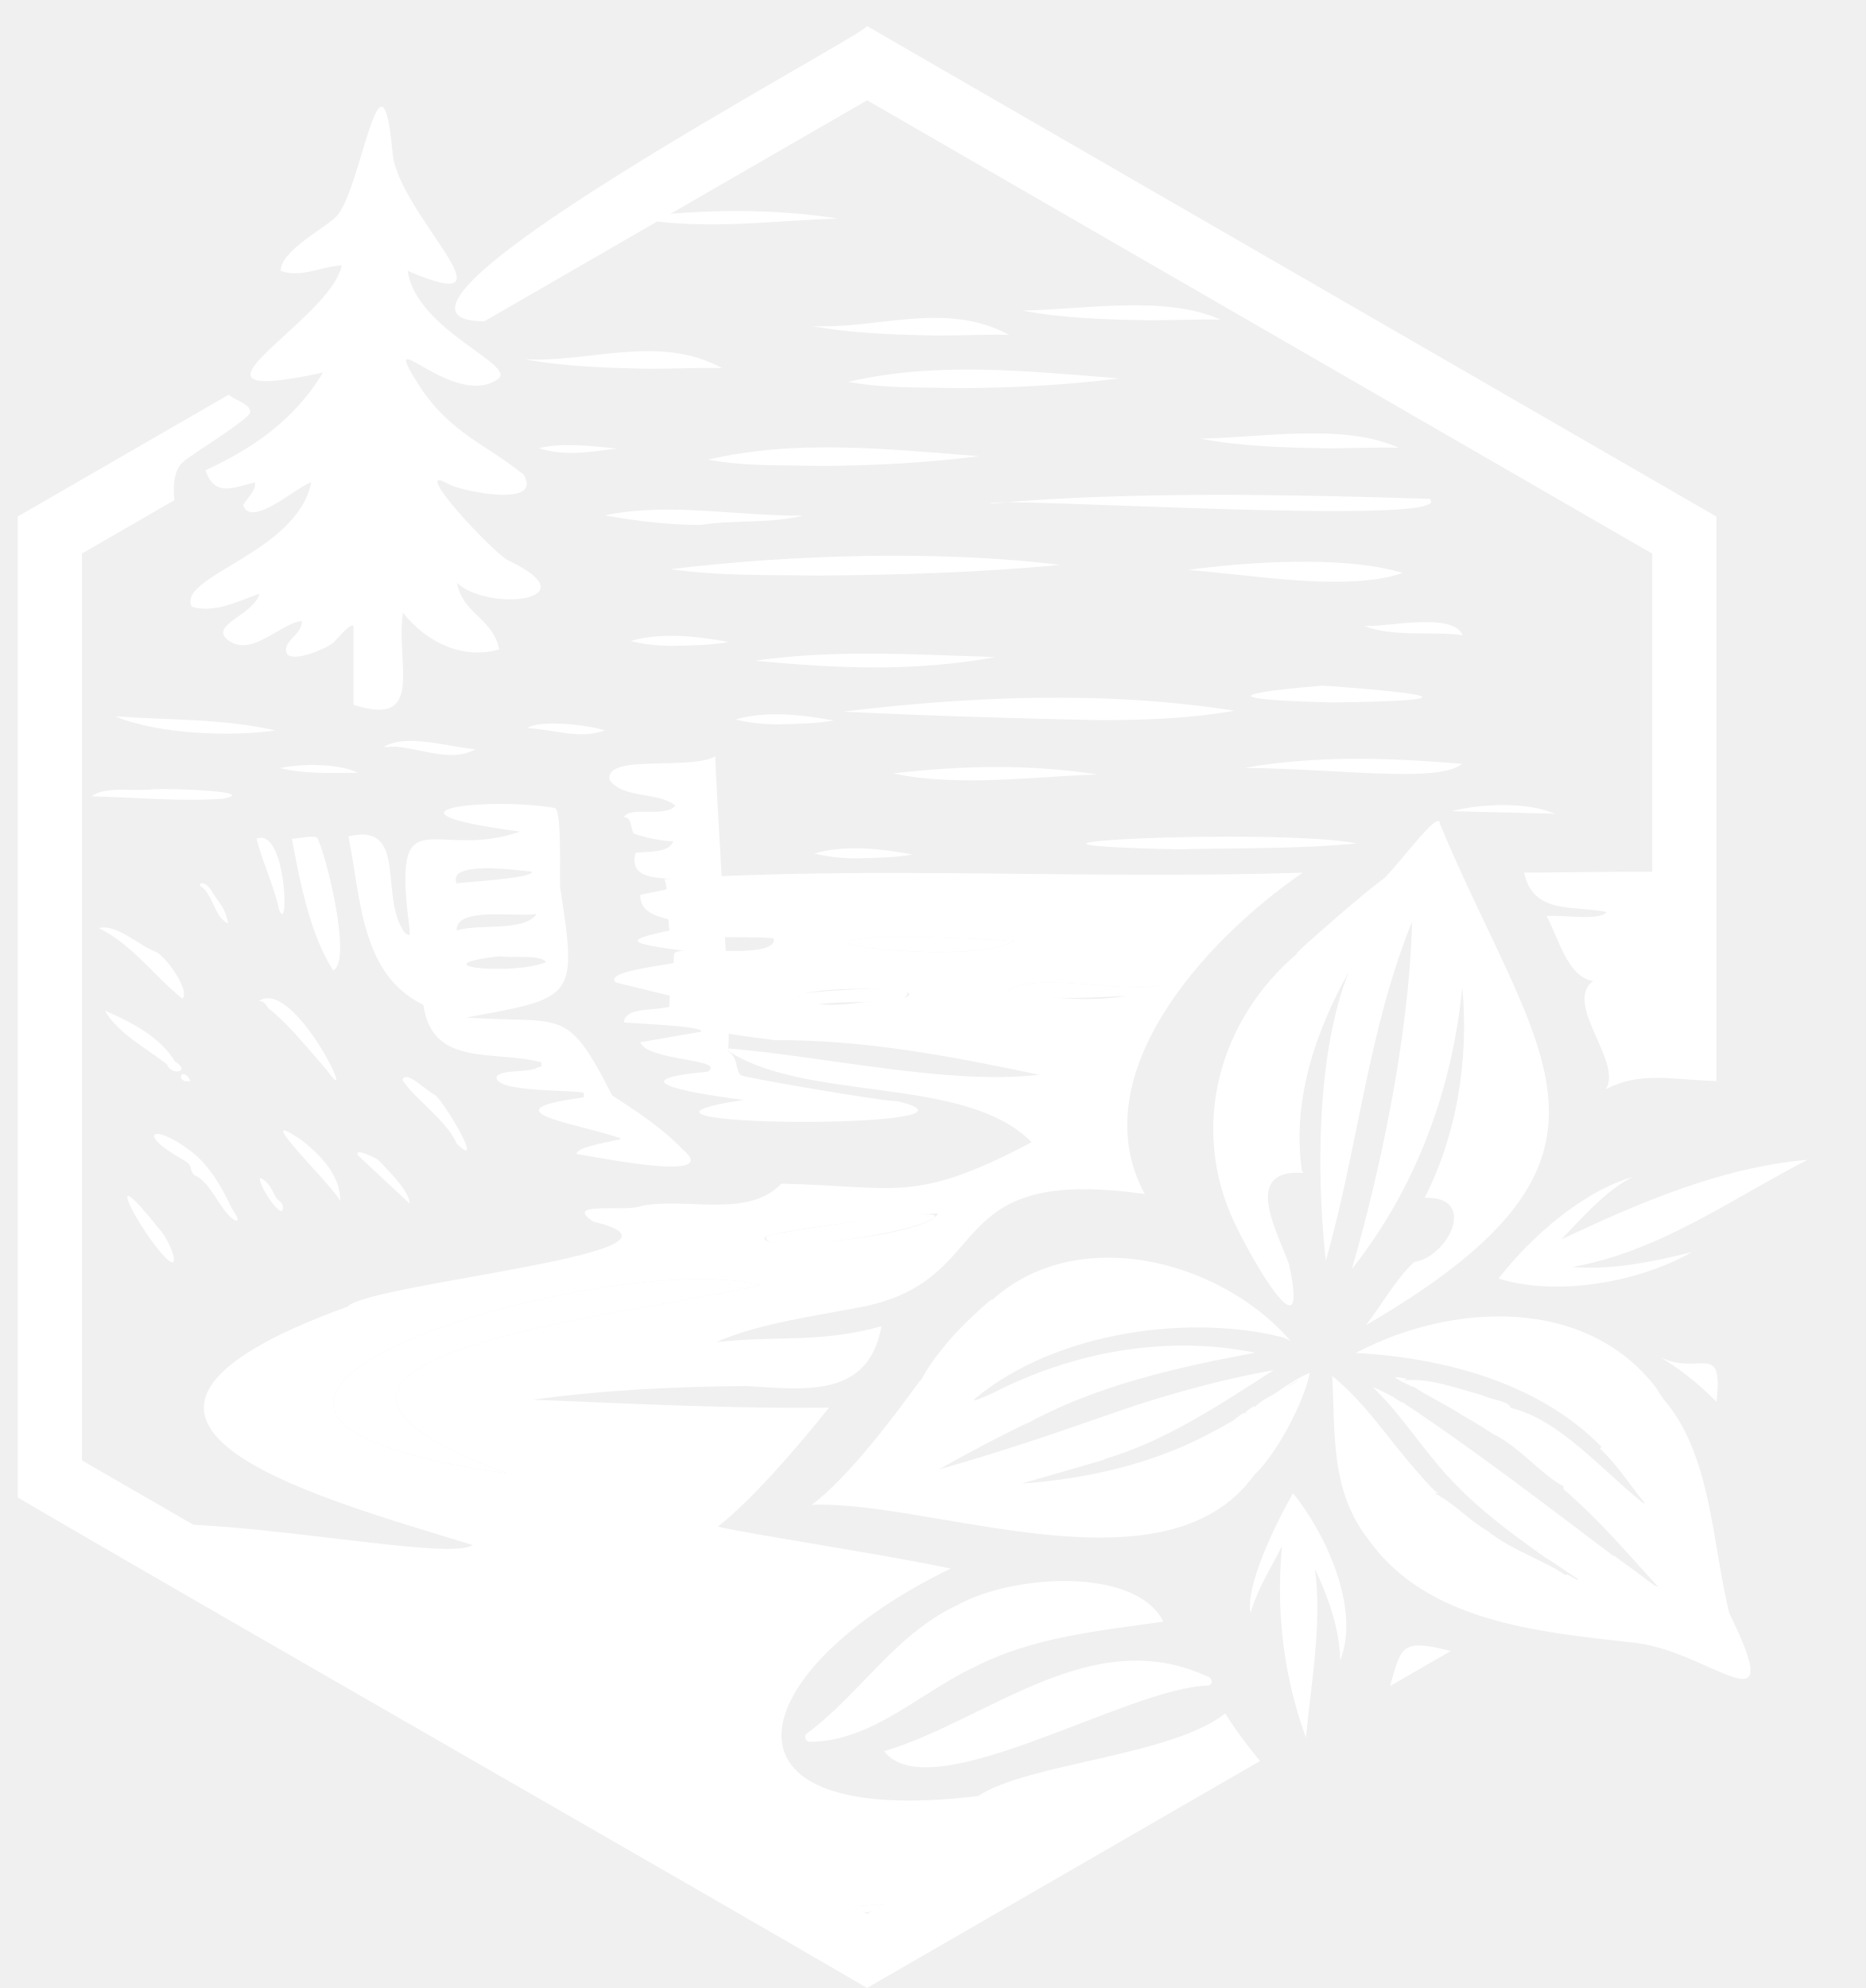
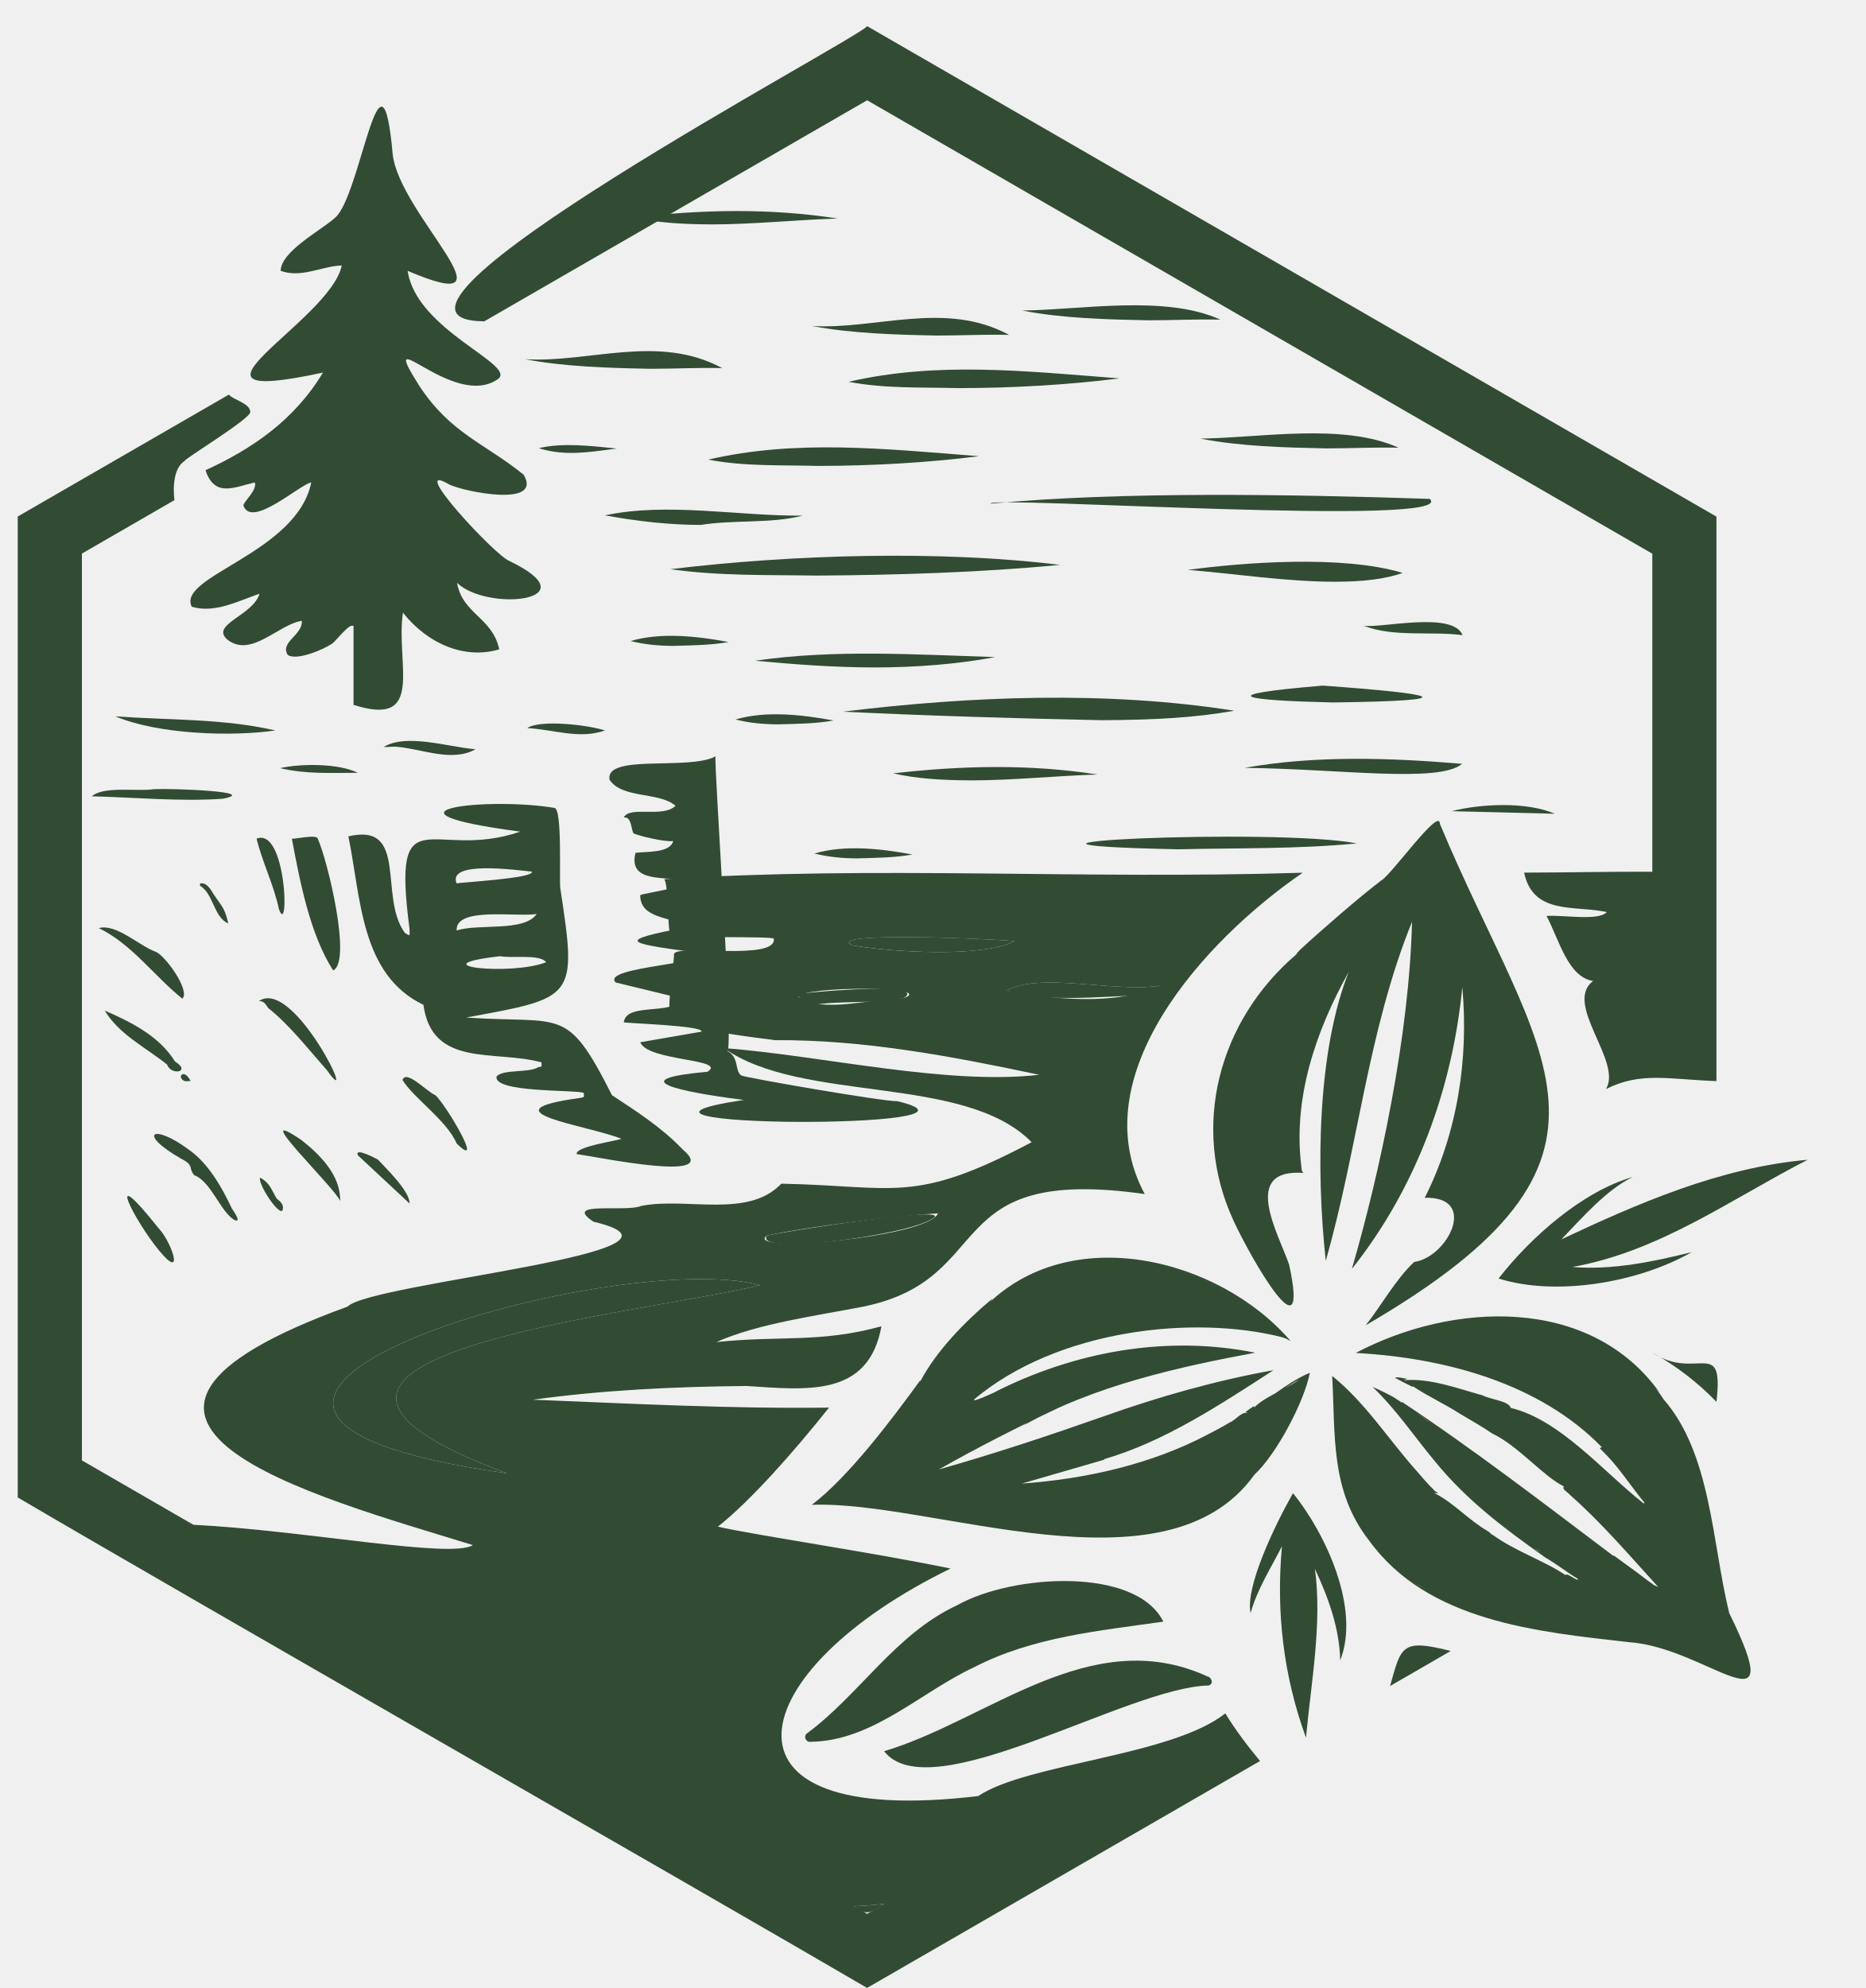
<svg xmlns="http://www.w3.org/2000/svg" id="Layer_1" version="1.1" viewBox="0 0 528.08 562.67">
  <defs>
    <style>
      .st0 {
-         fill: #fff;
+         fill: #324c33;
      }
    </style>
  </defs>
  <g>
    <path class="st0" d="M144.34,158.82c-3.71-.99-29.62-29.01-17.15-21.68,4.34,2.08,26.55,6.54,21.05-2.78-10.97-8.88-20.64-11.63-29.5-25.09-12.7-20.05,9.45,6.98,22.22-1.98,5.57-4.05-23.11-13.74-25.56-30.63,32.78,14.02-2.48-15.9-4.24-33.08-3.29-36.39-9.09,12.33-16.39,18.11-3.84,3.51-15.21,9.38-15.32,14.96,5.84,2.14,11.46-1.28,17.3-1.52-3.21,15.91-52.91,40.58-5.32,30.32-8.17,13.57-20.19,21.65-33.26,27.64,2.62,7.91,8.33,4.71,13.96,3.46.78,2.15-3.24,5.48-3.23,6.53,2.32,6.63,15.98-6.02,19.21-6.52-4.08,20.02-38.16,26.49-33.83,35.17,6.51,1.92,12.99-1.56,19.19-3.69-1.81,6.23-14.25,8.75-9.01,13.07,6.73,5.12,14.4-4.44,20.98-5.39.28,4.03-6.24,5.99-4.01,9.61,2.37,1.81,10.16-1.48,12.6-3.16,1.12-.77,5.05-6.09,6.05-4.92v22.25c20.48,6.55,11.85-11.66,13.99-26.09,6.88,8.69,17.28,13.33,27.26,10.38-1.92-9.03-10.35-9.92-11.96-18.83,8.67,8.3,38.19,5.09,14.95-6.12Z" />
    <g id="_x37_r4zLB.tif">
      <g>
        <g>
          <path class="st0" d="M253.99,311.67c-3.75.15-43.23-6.69-44.14-7.28-1.96-1.29-.48-5.15-4.01-6.95,2.1,1.11-3.82-81.8-3.28-83.37-7.52,4.09-31.47-.82-29.99,6.66,3.59,5.38,14.06,3.34,18.66,7.33-3.48,3.52-13.03-.09-14.66,3.33,2.34-.41,2.07,3.75,2.82,4.51,1.73.76,8.69,2.43,11.17,2.15-.91,3.47-7.55,2.91-10.66,3.33-2.23,8.84,9.06,6.44,13.99,8,1.29,1.73-12.18,3.47-12.66,3.99.08,6.83,8.53,5.89,13.32,8.99-19.9,3.91-18.18,4.44,2.16,7.19,7.77,3.11-27.07,3.94-22.4,8.53,0,0,18.93,4.6,18.93,4.6-3.18,4.89-15.86.91-16.66,6.65.51.31,22.71.93,21.99,2.66l-17.32,3c1.98,5.4,24.87,4.68,19.02,8.36-28.43,2.53.02,6.7,10.29,7.97-52.45,7.89,77.9,8.55,43.43.34Z" />
          <path class="st0" d="M193.24,325.31c-5.93-6.22-13.3-10.92-19.99-15.32-12.94-25.55-13.76-20.12-41.31-21.99,30.88-5.67,31.46-5.27,26.7-36.41-.43-1.51.66-22.58-1.66-22.92-18.74-3.18-54.44.8-9.71,6.71-24.9,8.57-36.47-11.41-31.32,27.66-.08,1.63.48,2.18-1.34.99-7.52-10.18,1.16-31.36-15.99-27.31,3.59,17.41,3.39,39.1,21.24,47.68,2.47,17.88,20.07,12.67,33.4,16.27.19,1.59.02,1.07-.93,1.41-2.81,1.66-9.97.48-11.74,2.59-1.07,4.7,22.8,3.7,24.65,4.67.2,1.59.03,1.07-.92,1.4-28.44,3.84,2.48,7.82,11.58,11.58-1.12.56-13.05,2.17-12.66,4.32,6.76.97,41.42,8.2,29.99-1.33ZM150.59,246.7c.7,1.93-20.51,3.03-21.32,3.33-2.69-6.46,16.41-3.82,21.32-3.33ZM151.92,258.7c-3.57,5.14-16.24,2.63-22.65,4.65-.35-6.77,16.7-3.75,22.65-4.65ZM141.57,270.64c3.39.66,11.24-.68,13.03,1.7-9.82,3.9-36.84,1.01-13.03-1.7Z" />
          <path class="st0" d="M77.96,206.74c-14.89-3.42-30.16-2.88-45.31-3.99,12.21,5.14,33.04,5.79,45.31,3.99Z" />
          <path class="st0" d="M89.95,237.38c-.16-1.34-6.63.16-7.33.01,2.23,11.8,5.04,26.88,11.68,37.27,5.4-2.37-1.61-31.32-4.35-37.28Z" />
          <path class="st0" d="M123.27,309.99c-2.3-.87-8.26-7.4-9.33-4.33,3.13,5.15,12.6,11.5,15.33,17.99,8.19,8.02-3.02-11.01-6-13.65Z" />
          <path class="st0" d="M44.93,347.68c-15.79-19.86-7.18-2.62.09,6.25,7.41,8.95,3.55-2.46-.09-6.25Z" />
          <path class="st0" d="M112.61,211.4c7.07.63,15.39,4.38,21.99.67-7.94-.7-19.45-4.52-25.98-.68,1.28.14,2.77-.18,4,0Z" />
          <path class="st0" d="M78.97,257.35c3,8.25,2.13-23.4-6.34-19.97,1.68,6.78,4.91,13.16,6.34,19.97Z" />
          <path class="st0" d="M107.02,328.24c-.33-.23-6.75-3.65-5.73-1.27l14.65,13.66c.13-3.47-6.9-10.18-8.92-12.39Z" />
          <path class="st0" d="M47.31,301.33c1.07,3.16,7.02,2.12,2.23-.89-4.42-7.15-12.3-11.1-19.89-14.42,4.03,6.79,11.69,10.48,17.67,15.31Z" />
          <path class="st0" d="M149.26,206.07c7.36.37,14.78,3.27,21.99.67-5.38-1.71-18.57-3.06-21.99-.67Z" />
          <path class="st0" d="M101.28,218.73c-5.24-2.65-15.88-2.69-21.99-1.33,7.21,1.75,14.61,1.34,21.99,1.33Z" />
          <path class="st0" d="M53.71,325.59c-10.37-7.83-15.17-4.92-2.4,2.38,3.81,1.97,1.89,2.57,3.68,4.65,4.73,1.76,7.41,10.33,11.33,12.66,2.44,1.05-.54-2.92-.71-3.29-2.77-5.91-6.56-12.57-11.89-16.41Z" />
          <path class="st0" d="M85.29,322.64c-15.79-10.68,9.88,13.85,11,17.32.19-7.2-5.53-13.03-11-17.32Z" />
          <path class="st0" d="M78.21,339.06c-1.41-2.43-1.83-4.26-4.59-5.74-.64,1.76,5.16,10.6,6.33,9.31.72-2.14-1.37-2.93-1.74-3.57Z" />
          <path class="st0" d="M56.63,250.7c3.82,2.25,3.86,8.96,8,10.66-1.2-5.18-1.98-4.62-5.13-9.81-.93-1.14-1.65-1.69-2.87-1.51.11.1-.09.47,0,.67Z" />
          <path class="st0" d="M75.96,285.34c5.89,4.67,11.01,11.24,16.66,17.65,9.42,13.3-9.39-26.53-19.33-19.65,1.61-.03,1.9,1.04,2.67,2Z" />
          <path class="st0" d="M43.97,269.35c-4.55-1.68-11.18-8.04-15.99-6.66,9.36,4.52,15.9,13.83,23.66,19.97,2.31-2.36-5.06-12.46-7.66-13.31Z" />
          <path class="st0" d="M52.31,305.98c.39.15,1.13-.06,1.66,0-1.99-3.92-4.11-.94-1.66,0Z" />
          <path class="st0" d="M43.61,223.36c-4.87.75-14.1-.99-17.63,2.02,11.99.3,25.04,1.53,37.01.7,11-2.09-14.7-2.97-19.38-2.72Z" />
        </g>
        <path class="st0" d="M195.24,351.29c.76.08.66-.08.33-.65l-.33.65Z" />
      </g>
    </g>
    <g>
      <path class="st0" d="M467.67,382.78c7.11,3.96,13.12,8.7,18.23,13.98,2.18-18.78-5.8-5.61-18.23-13.98Z" />
      <g>
        <path class="st0" d="M393.5,477.2l17.18-9.92c-14.09-3.57-13.98-1.3-17.18,9.92Z" />
        <path class="st0" d="M366.03,422.6c-5.41,9.57-13.56,26.71-12.01,33.97,1.87-6.75,5.73-12.73,8.88-18.93-1.7,18.56.42,36.71,6.8,54.17,1.48-15.78,4.61-32.46,2.54-47.75,3.77,8.06,6.97,16.84,7.15,25.88,5.79-14.67-4.12-35.93-13.38-47.35Z" />
      </g>
      <g id="peI3sh">
        <g>
          <path class="st0" d="M442,350.78c5.63-5.83,12.8-14.13,20.24-17.66-14.12,4-28.89,16.98-38.02,28.74,15.77,5.02,39.06,1.44,54.71-7.47-10.95,2.72-22.55,5.14-33.83,4.21,24.79-4.42,44.83-19.17,66.61-30.34-24.6,2.13-48.01,12.31-69.71,22.52Z" />
          <g>
            <path class="st0" d="M368.37,330.01c-2.34-19.07,3.96-37.96,13.45-54.95-8.85,22.13-9.34,55.81-6.52,81.78,9.12-31.79,11.88-65.01,24.42-95.95-.77,32.24-9.1,71.03-17.03,98.27,18.25-22.98,28.45-50.98,31.27-79.76,1.82,20.38-1.35,41.19-10.64,59.61,15.34-.41,6.46,16.86-2.99,18.17-5.19,4.82-9.41,12.51-13.71,17.91,81.96-47.65,48.97-74.95,20.98-141.93.02-4.96-13.77,14.54-16.58,16.03.02-.02.04-.04.04-.04-6.29,4.81-16.58,13.72-22.99,19.63-.37.36-.7.76-1.07,1.12.07.02.14.02.21.01-22.28,18.86-30.32,49.1-17.97,75.69,4.67,10.14,21.73,40.16,15.69,12.34-3.01-8.79-13.83-27.27,4.08-25.96-.65-.52-.53-1.09-.63-1.99ZM390.93,249.28c-.18.17-.32.31-.42.42.14-.14.31-.31.42-.42Z" />
            <path class="st0" d="M489.5,456.48c-4.89-19.86-5.06-45.39-18.91-60.83.24.95,1.37,1.98,1.82,2.92-1.95-3.53-3.75-6.16-7.21-9.07,1.68,1.57,3.27,3.16,4.66,4.71-19.74-27.64-58.69-25.74-86.07-11.28,25.49,1.39,52.17,8.68,69.66,26.67-.03.06-.21.12-.63.24,1.22,1.26,2.43,2.46,3.58,3.78,3.27,3.78,5.95,7.87,9.13,11.69,0-.09,0-.17-.02-.24.07.22-.04.31-.2.47-11.62-9.16-23.68-23.71-37.62-27.05-.63-2.03-5.84-2.38-8-3.56-7.12-1.96-14.91-4.94-22.34-4.28l1.01-.4c-1.16-.12-2.35-.6-3.51-.31,1.65.94,3.41,1.75,5.1,2.63-.01-.11-.05-.2-.1-.29,4.19,2.85,9.19,5.1,13.53,7.92,3.03,1.83,6.18,3.54,9.08,5.55,7.31,3.44,14.3,12.01,20.25,14.96-.64.88,1.08,1.57,1.69,2.37,9.08,7.98,16.88,17.19,25,26.07l-1.2-.51c-.49-.45-1.19-.85-1.74-1.28h0c-3.14-2.45-6.47-4.76-9.68-7.14-.01.07-.01.14,0,.2-19.57-14.75-39.49-30.1-59.97-43.68,0,.42.29.73.68.99-.86-1.16-1.81-1.4-2.88-2.23-1.45-.8-4.46-2.33-6.06-2.95,6.66,6.33,11.79,14.01,17.59,20.98,8.92,10.97,19.49,18.95,31.39,27.35h0c2.98,1.69,6.23,4.29,9.11,5.96-.05-.17-.15-.34-.27-.51,1.46,2.39-2.85-1.52-3.19-.52-6.01-4.08-14.52-6.86-20.87-11.58.08.42.38.71.75,1.01-.72-.7-1.07-1.44-1.99-1.93-5.64-3.31-9.55-7.99-15.1-10.76l1.17.1c-.66-.61-1.44-.83-2.2-1.31.39.26.8.47,1.21.58-2.07-1.97-3.56-3.79-5.38-5.88-7.91-8.91-14.32-19.09-23.65-26.6.94,16.84-.59,32.46,10.46,46.6,16.61,22.91,47.44,25.78,73.6,28.76,22.19,1.49,45.76,27.19,28.3-8.32ZM399.07,377.23c-1.92.59-3.82,1.21-5.69,1.92,8.27-3.05,16.92-5.08,25.68-6.21-6.77.86-13.5,2.3-19.99,4.29ZM399.59,391.89s.06.08.09.11c-.03-.04-.06-.08-.09-.11ZM420.23,395.56c-.14-.03-.28-.07-.38-.13.1.06.24.1.38.13ZM423.7,405.86c-.29-.19-.6-.37-.81-.56.32.3.85.56,1.23.86-.13-.1-.27-.2-.42-.29ZM424.38,406.38c.05.05.1.11.14.17-.04-.06-.08-.11-.14-.17ZM451.14,413.21c-2.32-1.95-4.72-3.84-7.15-5.67,2.43,1.83,4.83,3.72,7.15,5.67ZM465.38,425.94c-.04.07-.12.14-.25.22.19-.12.31-.22.28-.4.01.05,0,.12-.03.18ZM390.55,394.01c.39.24.72.52,1.03.83-.31-.31-.64-.59-1.03-.83ZM395.71,396.67c.17.11.33.21.44.32-.12-.11-.28-.22-.44-.32ZM377.49,391.68c-.04.2-.05.41-.04.62-.01-.21,0-.42.04-.62ZM377.95,390.81h0c.15-.01.34.09.56.26-.22-.17-.41-.27-.56-.26ZM378.73,391.27c.16.14.32.31.5.49-.17-.18-.34-.35-.5-.49ZM379.77,392.31c.18.19.37.38.56.55-.19-.18-.38-.36-.56-.55ZM400.6,416.56c.83,1.56,2.11,2.53,3.23,3.84-1.12-1.32-2.41-2.29-3.23-3.84ZM388.31,436.24c-.14-.15-.29-.26-.5-.25.35-.02.57.31.74.57-.07-.11-.15-.23-.24-.33ZM403.07,449.54c-1.87-.99-3.55-2.32-5.14-3.56,2.23,1.9,4.94,3.49,7.56,4.91-.76-.48-1.62-.91-2.42-1.34ZM443.11,446.12c-.15-.13-.32-.23-.5-.33.18.09.34.2.5.33ZM441,444.98c.32.23.7.39,1.07.55-.52-.23-1.38-.55-1.42-1.16.03.14.1.43.35.61ZM436.58,442.72c-1.17-.62-2.31-1.28-3.46-1.94,1.14.67,2.28,1.32,3.46,1.94ZM423.97,435.84c-.19-.11-.39-.24-.59-.38.2.14.41.27.59.38ZM408.61,424.88c-.18-.15-.34-.31-.5-.47,1.05,1.01,2.26,1.86,3.4,2.77-.98-.75-1.94-1.51-2.9-2.3ZM493.82,471.36c-.06-.36-.16-.73-.25-1.07.09.34.19.71.25,1.07ZM480.49,414.79c-.12-.03-.23-.15-.32-.3.09.16.2.27.32.3ZM406.39,403.43c.15.16.37.3.57.43-.31-.21-.68-.42-.77-.78.03.13.1.24.21.35ZM397.92,397.96c.29.15.6.27.87.38-.27-.11-.58-.24-.87-.38ZM405.51,403.14l.21-.22c0,.82-6.15-4.36-6.29-4.26l6.08,4.48ZM406.38,413.48c.14,0,.27.04.38.11-.11-.07-.24-.11-.38-.11ZM435.4,438.93c-3.88-2.66-7.68-5.49-11.32-8.48,3.87,3.06,7.7,6.24,11.93,8.77-.26-.11-.49-.21-.61-.29ZM437.29,440.25s.03-.08.03-.12c0,.04,0,.08-.03.12ZM444.66,444.94c.47.28.91.58,1.27.9-.35-.32-.8-.62-1.27-.9ZM440.84,429.22c-5.57-4.16-11.17-8.34-16.77-12.52,10.23,7.64,20.36,15.26,30.67,22.77-4.65-3.4-9.29-6.8-13.9-10.25Z" />
            <path class="st0" d="M367.71,390.5c-3.59,2.73-9.85,4.81-12.74,7.97.14-.1.08-.43.09-.53-.86.49-1.62,1.09-2.42,1.65,0,0,.55.4.49.35-1.61-.55-3.42,2.12-5.11,2.71-2.01,1.24-4.12,2.31-6.22,3.41-15.95,8.38-34.32,12.53-52.54,13.84l23.38-6.77s-.07-.09-.07-.14c17.24-5.03,32.83-15.44,47.92-25.17-15.93,2.8-32.86,7.62-47.96,13.02-15.46,5.43-30.97,10.59-46.74,15.06,11-6.25,22.49-12.07,33.91-17.46-3.3,1.4-7.01,2.9-9.96,5.02,20-11.35,44.65-16.71,65.58-20.6-25.21-5.09-51.31-.27-74.04,11.31,2.07-.85,4.13-1.72,6.2-2.57-2.94.84-12.24,5.73-11.74,4.49,23.62-19.84,62-23.95,87.03-17.66.33.09.64.19.92.3.49.2,1.29.59,1.7.87-20.25-23.61-62.67-34.13-86.57-9.7.82-.66,1.65-1.4,2.07-2.33-7.7,6.46-15.88,14.81-20.42,23.51.04-.14.06-.28.05-.42-7.84,10.76-20.12,27.21-30.72,35.26,33.94-1.38,100.13,26.61,125.3-8.53,6.25-5.76,14.13-20.69,15.7-28.85-3.6,1.5-6.64,3.63-9.74,5.77,2.43-.93,4.39-2.65,6.67-3.84ZM312.9,412.66c.13-.07.28-.12.41-.17-.13.05-.28.1-.41.17ZM319.02,410.59c-1.18.41-2.39.81-3.6,1.21,1.21-.4,2.43-.8,3.6-1.21ZM337.75,360.99c9.11,3.88,17.19,9.45,24.55,16.05-9.57-8.58-20.54-15.55-33.02-19,2.93.81,5.75,1.8,8.47,2.95ZM255.61,398.15c.95-1.33,1.89-2.66,2.8-3.95-.91,1.29-1.85,2.62-2.8,3.95ZM348.08,402.86c0,.13-.04.24-.13.34.08-.1.13-.21.13-.34ZM350.66,421.54c.49-.51,1.01-.98,1.65-1.27-.64.29-1.17.75-1.65,1.27ZM356.21,397.74c-.15.12-.28.23-.42.25.15-.02.28-.13.42-.25ZM369.28,392.52c.32-.91.85-1.84,1.11-2.72-.25.87-.79,1.8-1.11,2.72Z" />
          </g>
        </g>
      </g>
    </g>
    <g>
      <g>
        <path class="st0" d="M287.22,266.37c-7.79-.76-54.23-2.67-45.88,1.2,10.66,1.85,36.61,3.6,45.88-1.2Z" />
        <path class="st0" d="M323.19,281.74l5.07-2.76c-12.86,1.99-33.82-3.92-43.37,1.39,11.53,3.47,26.25,1.62,38.3,1.37Z" />
        <path class="st0" d="M227.96,281.09c-4.35-.57-.42,2.61.89,3.53,9.34-1.62,17.42-.33,27-2.13,6.77-4.45-22.61-2.04-27.89-1.4Z" />
        <path class="st0" d="M263.82,345.01c8.2-4.4-44.02,3.88-46.73,4.71-3.96,5.54,38.96.15,46.73-4.71Z" />
        <path class="st0" d="M250.36,538.87c-2.81.31-5.68.54-8.61.68,3.82,3.07,5.03,1.46,8.61-.68Z" />
        <path class="st0" d="M143.55,417.01c-89.23-33.09,36.57-44.79,71.63-53.26-42.15-11.22-199.75,35.18-71.63,53.26Z" />
        <path class="st0" d="M245.47,7.4c-1.79,3.26-153.1,83.21-108.38,83.55,0,0,108.38-62.57,108.38-62.57,0,0,222.27,128.33,222.27,128.33,0,0,0,90.02,0,90.02-13.22-.04-23.05.22-36.29.25,2.6,12.1,14.25,9.17,23.41,11.17-2.29,2.58-12.07.76-17.05,1.1,3.56,6.75,6.04,17.29,13.18,18.41-8.54,6.39,8.45,22.88,3.61,30.59,9.89-4.97,17.67-2.76,31.3-2.26v-159.77L245.47,7.4Z" />
      </g>
      <path class="st0" d="M329.33,458.98c-18.2,2.59-37.01,4.33-53.58,12.9-15.23,7.08-28.78,20.97-46.45,21.11-1.24.07-1.89-1.6-.88-2.36,15.01-11.12,25.03-28.16,42.5-36.28,15.63-8.82,50.65-10.97,58.4,4.63h0Z" />
      <path class="st0" d="M342.08,477.06c-22.87.45-78.77,35.36-91.81,18.59,29.44-8.77,58.47-36.25,91.42-21.21,1.34.27,2.02,2.18.39,2.63h0Z" />
    </g>
  </g>
  <g>
    <path class="st0" d="M414.04,179.77c-8.88-1.19-19.48.67-28.02-2.66,5.21.71,25.23-4.19,28.02,2.66Z" />
    <path class="st0" d="M377.36,198.82c-24.9-.58-35.32-2.05-2.93-4.77,32.26,2.3,41.49,4.27,2.93,4.77Z" />
    <path class="st0" d="M352.3,217.33c20.2-3.59,41.28-2.85,61.59-1.14-6.52,5.53-34.42,1.42-61.59,1.14Z" />
    <path class="st0" d="M280.36,142.54c37.52-3.47,84.17-2.66,124.36-1.34,8.91,8.12-125.11-.93-124.36,1.34Z" />
    <path class="st0" d="M311.87,203.84c-24.63-.52-48.64-1.23-73.28-2.41,36.03-4.41,74.72-5.97,110.82-.27-11.13,1.99-22.67,2.61-37.54,2.68Z" />
    <path class="st0" d="M276.95,508.34c-79.35,9.48-66.58-35.83-7.85-64.39-22.81-4.7-55.45-9.46-65.89-11.85,9.2-7.24,21.46-21.13,31.47-33.7-28.02.36-55.8-1.13-83.84-2.24,19.95-2.72,39.63-3.68,60.42-3.88,17.09,1.08,34.59,3.33,38.26-16.9-17.38,4.81-29.02,2.56-46.74,4.48,11.77-5.27,28.53-7.48,41.75-10.07,38.3-7.94,20.81-40.18,79.53-31.83-17.99-33.36,16.74-71.78,44.71-90.95-62.57,1.97-120.48-2.03-180.7,1.83,1.34,2.7.74,13.21,1.74,15.95,1.01.78,28.37.13,29.24.87.95,6.43-27.42,1.45-28.24,4.34.02,3-2.39,16.39-.8,18.93,1.18,1.89,26.91,5.2,29.41,5.47,25.14-.16,50.23,4.6,74.76,9.8-26.14,3.03-61.72-5.46-89.28-7.56,22.22,15.78,68.1,7.26,87.14,26.64-33.41,17.67-38.33,12.4-70.86,11.74-9.46,9.97-26.89,3.74-39.67,6.3-4.35,1.88-22.5-1.5-13.52,4.46,36.48,8.6-63.07,17.26-69.59,24.03-89.44,32.47-10.06,53.49,35.45,67.5-6.03,3.94-47.45-4.14-79.11-5.75,0,0-31.55-18.22-31.55-18.22,0,0,0-256.66,0-256.66,0,0,26.2-15.13,26.2-15.13,0,0-1.28-8.49,2.88-11.07-.61-.29,18.65-11.91,18.59-13.88-.08-2.53-5.02-3.47-6.06-4.92,0,0-59.78,34.51-59.78,34.51v277.64c47.63,27.98,190.59,109.71,240.44,138.82,0,0,111.24-64.23,111.24-64.23-3.71-4.45-7.03-8.92-9.84-13.47-15.33,12.12-55.92,14.07-69.91,23.37ZM255.85,282.49c-9.21.06-22.9,4.48-29.82-.36,1.11-3.06,39.4-3.13,29.82.36ZM241.34,267.58c-8.49-3.86,38.11-1.97,45.88-1.21-9.26,4.8-35.23,3.06-45.88,1.21ZM284.89,280.37c9.57-5.31,30.49.6,43.37-1.39-12.25,5.78-30.43,3.86-43.37,1.39ZM217.08,349.71c11.22-2.47,36.5-5.61,48.44-6.27-2.83,6.8-55.39,11.41-48.44,6.27ZM143.55,417.01c-128.18-18.09,29.58-64.49,71.63-53.26-35.07,8.47-160.85,20.17-71.63,53.26ZM245.47,541.69l-3.72-2.15c2.94-.14,5.81-.37,8.61-.68l-4.89,2.83Z" />
    <path class="st0" d="M231.22,162.91c-14.77-.24-27.29.15-41.44-1.81,34.37-4.17,76.4-5.41,110.3-1.22-22.55,2.17-46.46,2.88-68.86,3.03Z" />
    <path class="st0" d="M231.58,131.87c-11.08-.28-20.71.17-31.12-1.78,24.84-5.76,49.64-3.1,76.67-.97-14.37,1.82-30.06,2.74-45.55,2.75Z" />
    <path class="st0" d="M271.32,109.85c-11.08-.28-20.71.17-31.12-1.78,24.84-5.76,49.64-3.1,76.67-.97-14.37,1.82-30.06,2.74-45.55,2.75Z" />
    <path class="st0" d="M333.55,240.38c-72.8-1.51,27.62-6.15,50.55-1.67-16.75,1.63-33.61,1.27-50.55,1.67Z" />
    <path class="st0" d="M377.99,164.65c-13.71.02-28.54-2.3-41.74-3.35,15.32-2.07,43.78-4.32,60.82.86-4.7,1.67-10.95,2.49-19.08,2.49Z" />
    <path class="st0" d="M247.79,188.91c-11.73,0-23.5-.92-34.03-1.9,22.33-3.27,45.48-1.74,67.99-1.03-10.85,2.02-22.53,2.92-33.96,2.93Z" />
    <path class="st0" d="M274.57,220.87c-8.49-.05-15.24-.53-21.75-1.98,20-2.29,38.97-2.61,57.86.32-11.82.37-23.99,1.67-36.1,1.67Z" />
    <path class="st0" d="M201.03,63.51c-8.49-.05-15.24-.53-21.75-1.98,20-2.29,38.97-2.61,57.86.32-11.82.37-23.99,1.67-36.1,1.67Z" />
    <path class="st0" d="M198.48,148.57c-8.33,0-17.46-.91-27.23-2.71,17.69-3.77,37.75.24,55.96.08-8.82,2.32-19.58,1.13-28.73,2.62Z" />
    <path class="st0" d="M375.5,126.91c-11.61-.24-24.39-.55-35.7-2.77,16.89-.2,40.44-4.52,56.11,2.58-6.75-.17-13.63.19-20.41.19Z" />
    <path class="st0" d="M325.07,90.66c-11.61-.24-24.39-.55-35.7-2.77,16.89-.2,40.44-4.52,56.11,2.58-6.75-.17-13.63.19-20.41.19Z" />
    <path class="st0" d="M184.04,104.38c-11.5-.23-24.18-.56-35.39-2.71,18.1,1.1,37.67-7.27,55.8,2.52-6.75-.17-13.63.19-20.41.19Z" />
    <path class="st0" d="M265.25,94.97c-11.5-.23-24.18-.56-35.39-2.71,18.1,1.1,37.67-7.27,55.8,2.52-6.75-.17-13.63.19-20.41.19Z" />
    <path class="st0" d="M190.83,182.81c-4.64,0-8.57-.44-12.33-1.38,8.68-2.53,18.75-1.38,27.76.28-5.04.92-10.44.95-15.42,1.09Z" />
    <path class="st0" d="M242.87,242.95c-4.64,0-8.57-.44-12.33-1.38,8.68-2.53,18.75-1.38,27.76.28-5.04.92-10.44.95-15.42,1.09Z" />
    <path class="st0" d="M220.53,205.02c-4.64,0-8.57-.44-12.33-1.38,8.68-2.53,18.75-1.38,27.76.28-5.04.92-10.44.95-15.42,1.09Z" />
    <path class="st0" d="M410.94,229.59c8.34-2.15,21.42-2.7,29.19.73l-29.19-.73" />
    <path class="st0" d="M161.75,128.19c-3.35,0-6.35-.43-9.23-1.34,6.86-1.65,14.99-.6,22.11.1-4.33.56-8.71,1.24-12.88,1.24Z" />
  </g>
</svg>
